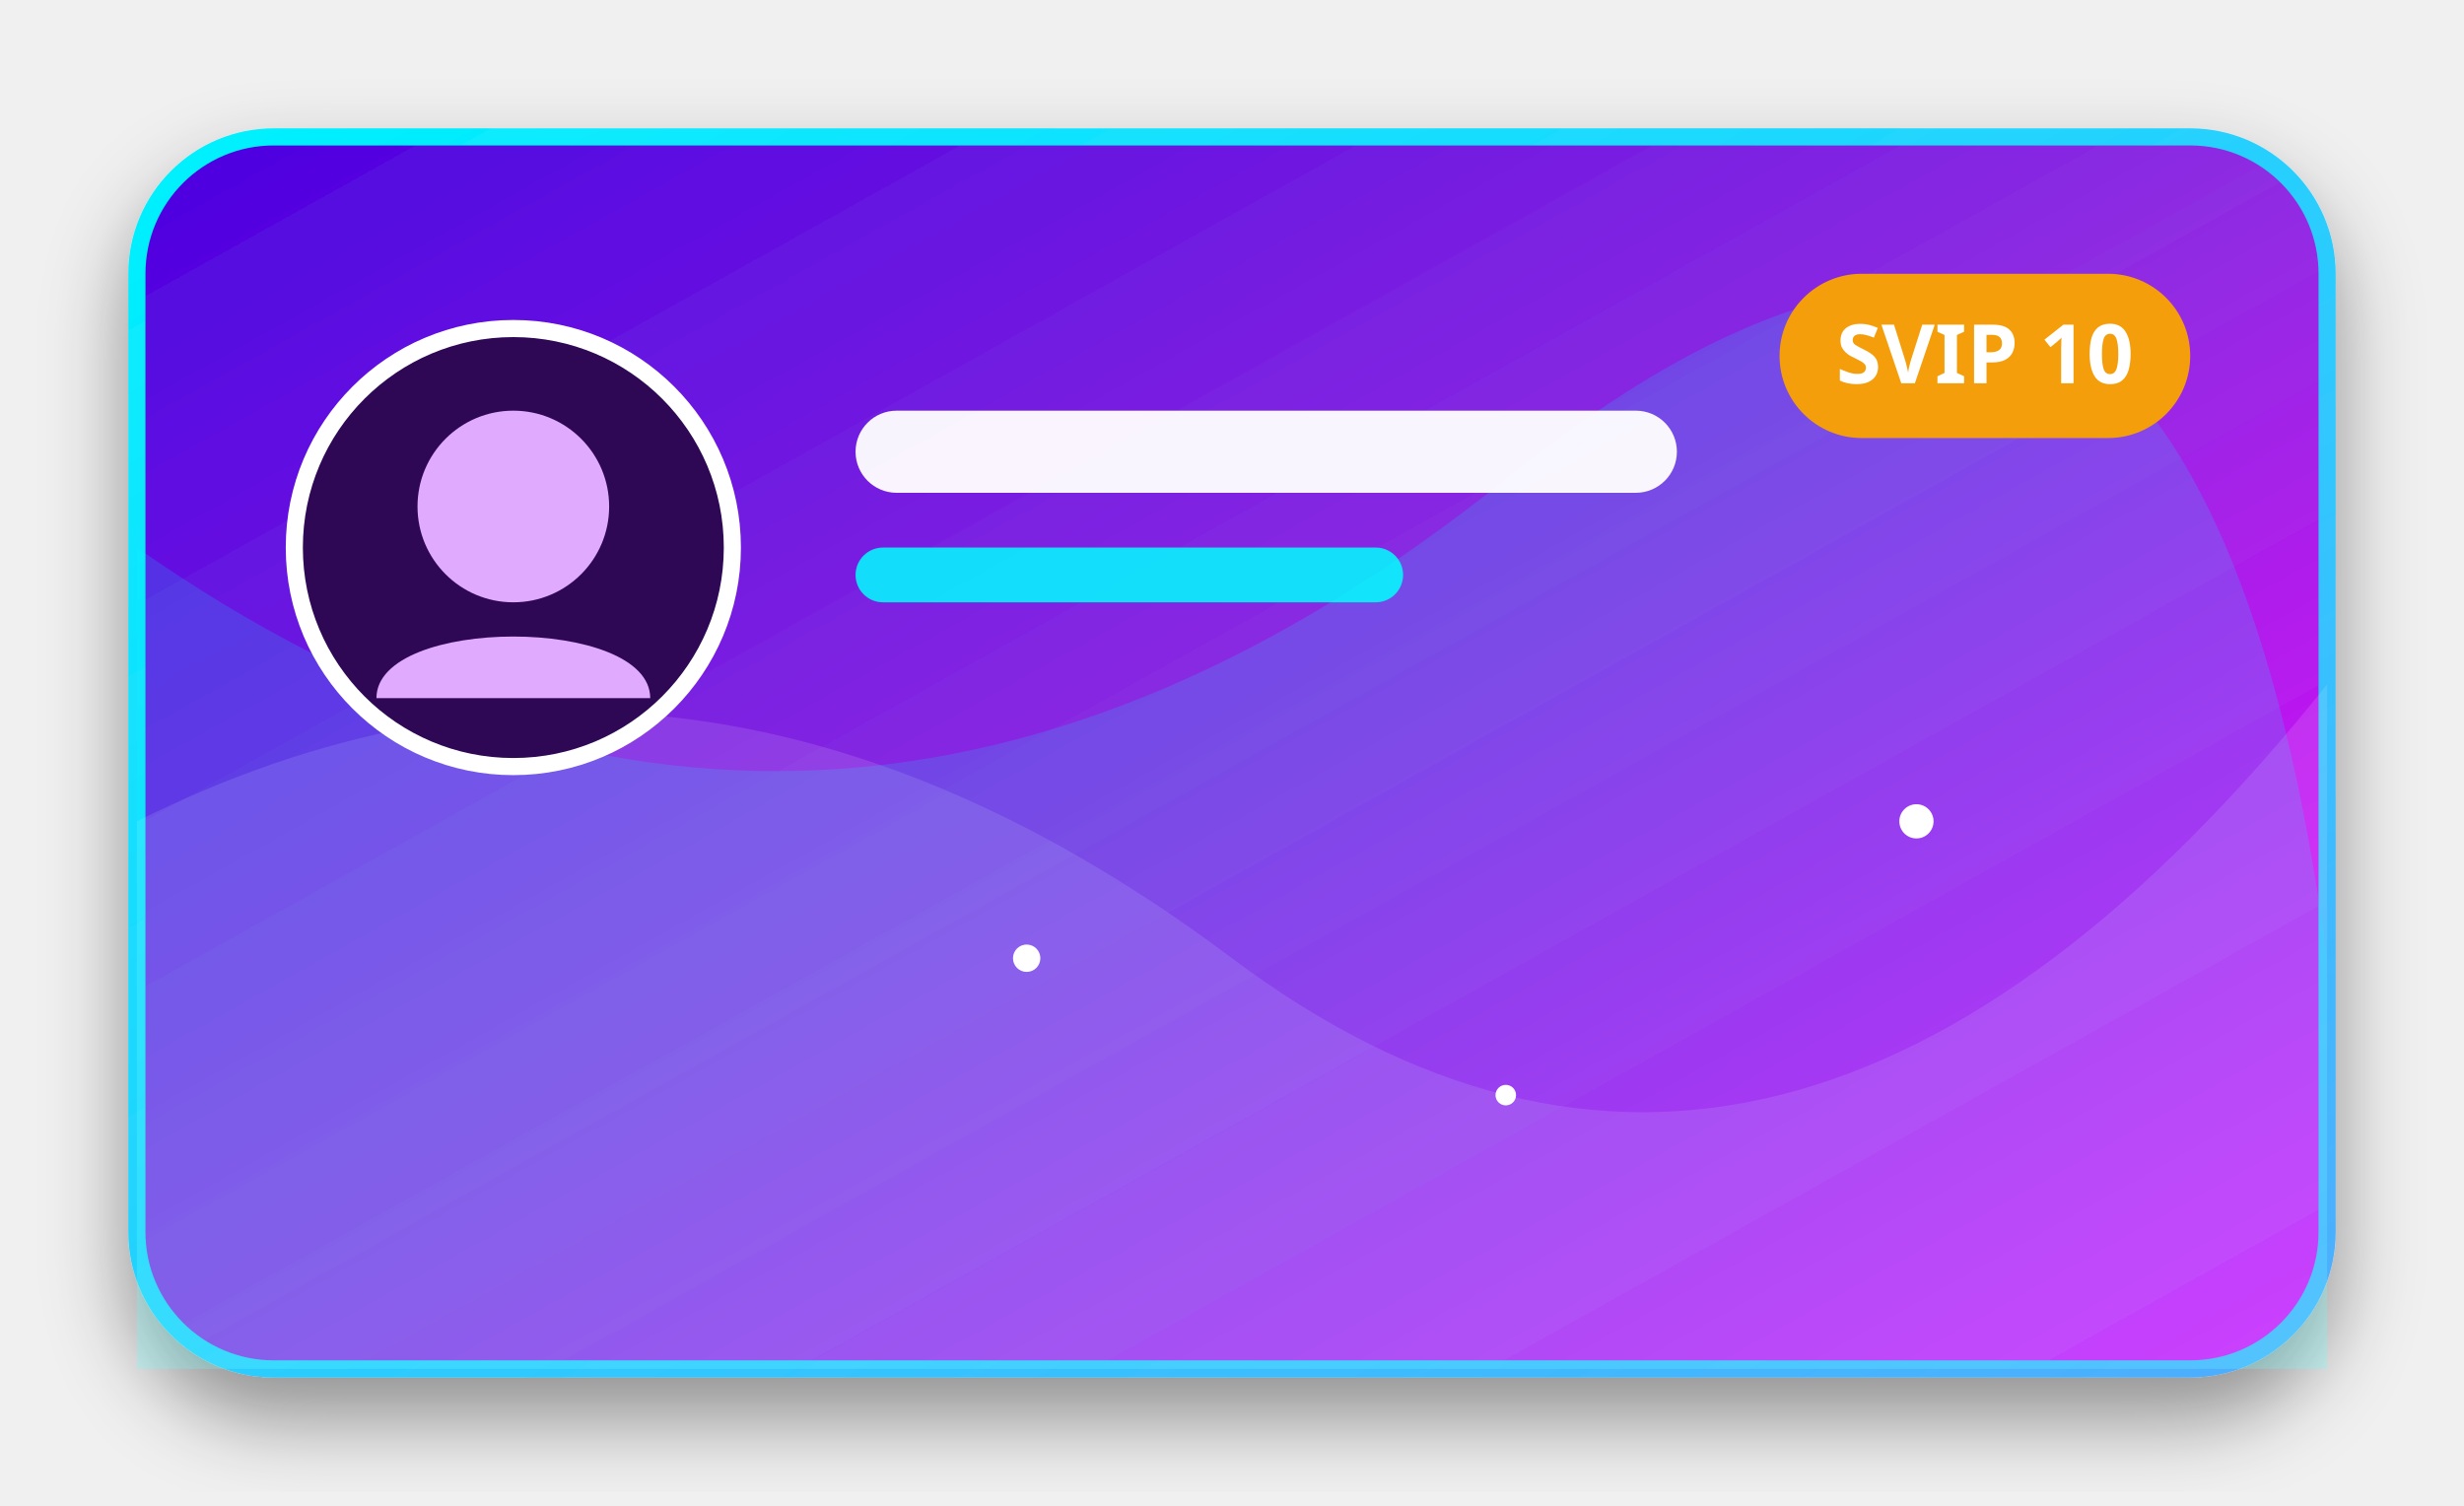
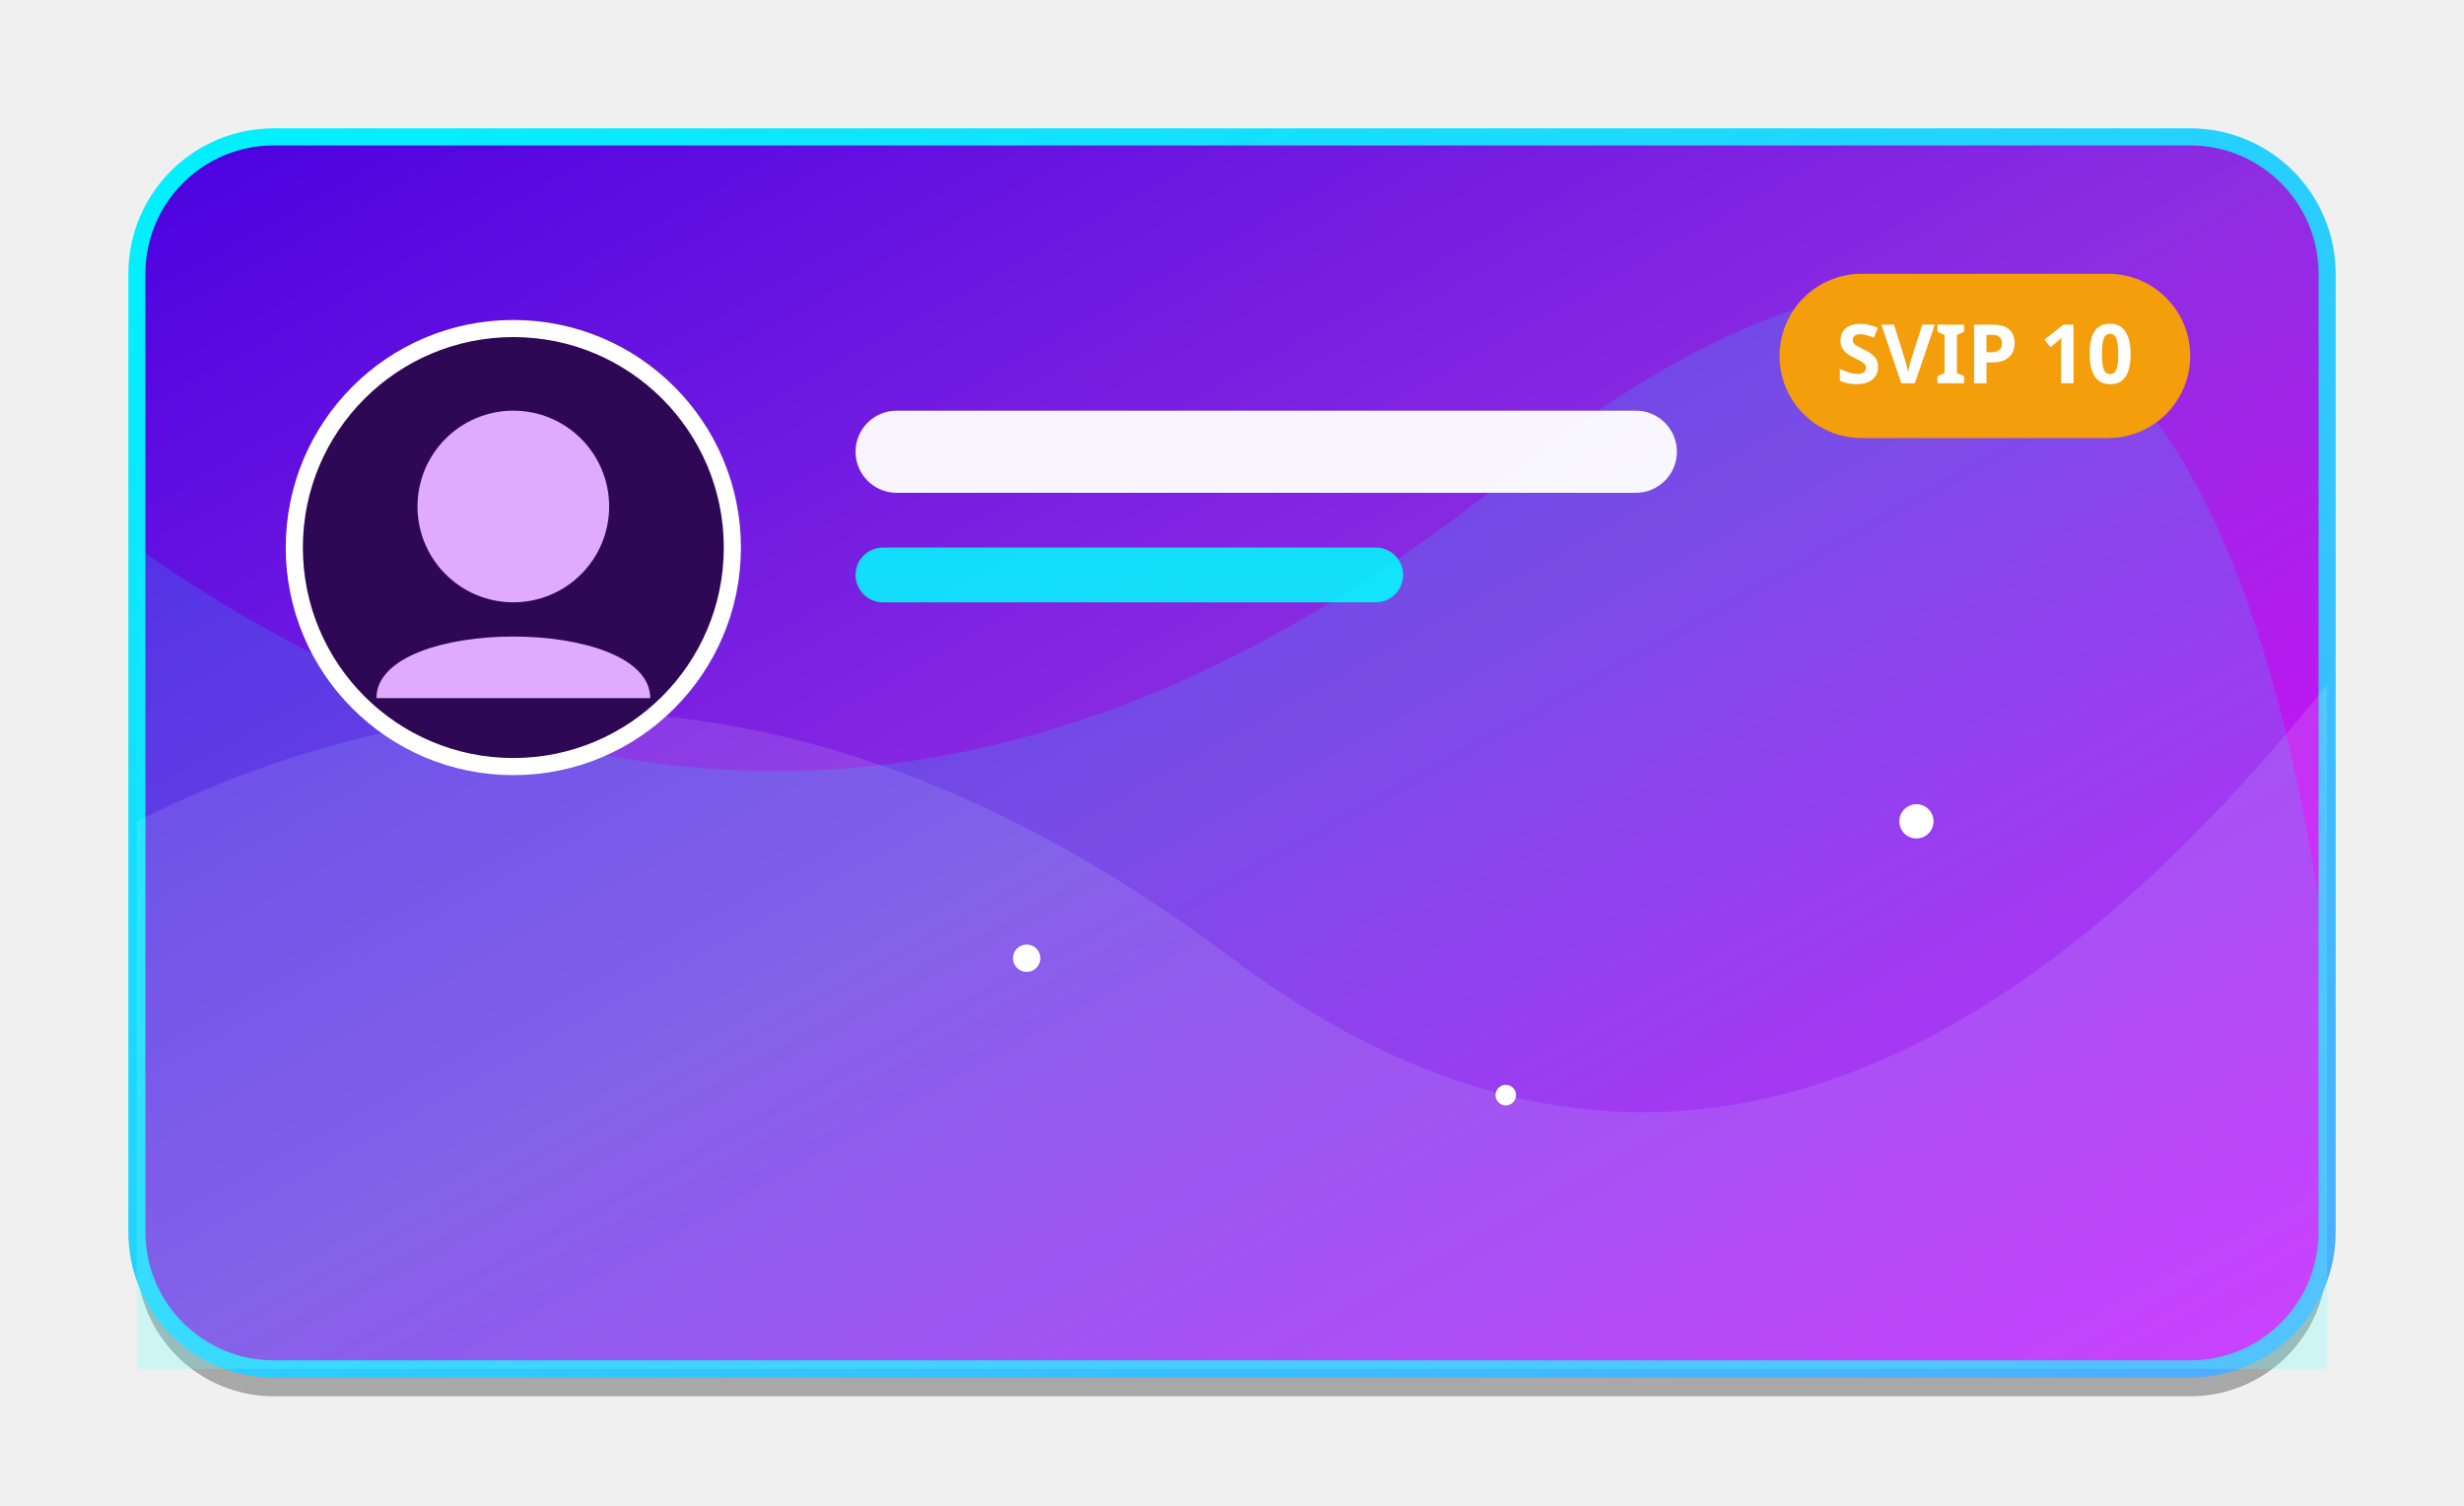
<svg xmlns="http://www.w3.org/2000/svg" viewBox="0 0 360 220" width="360" height="220">
  <defs>
    <linearGradient id="cardGrad" x1="0%" y1="0%" x2="100%" y2="100%">
      <stop offset="0%" stop-color="#4A00E0" />
      <stop offset="50%" stop-color="#8E2DE2" />
      <stop offset="100%" stop-color="#F000FF" />
    </linearGradient>
    <linearGradient id="cardBorder" x1="0%" y1="0%" x2="100%" y2="100%">
      <stop offset="0%" stop-color="#00F2FE" />
      <stop offset="100%" stop-color="#4FACFE" />
    </linearGradient>
-     <filter id="cardShadow" x="-10%" y="-10%" width="120%" height="120%">
-       <feDropShadow dx="0" dy="6" stdDeviation="6" flood-color="#000000" flood-opacity="0.4" />
-     </filter>
  </defs>
-   <rect x="20" y="20" width="320" height="180" rx="20" fill="url(#cardGrad)" stroke="url(#cardBorder)" stroke-width="2.5" filter="url(#cardShadow)" />
+   <rect x="20" y="24" width="320" height="180" rx="20" fill="#000000" opacity="0.3" />
+   <rect x="20" y="20" width="320" height="180" rx="20" fill="url(#cardGrad)" stroke="url(#cardBorder)" stroke-width="2.5" />
  <path d="M 20 120 Q 100 80 180 140 T 340 100 L 340 200 L 20 200 Z" fill="#FFFFFF" opacity="0.12" />
  <path d="M 20 80 Q 120 150 220 70 T 340 140 L 340 200 L 20 200 Z" fill="#00FFFF" opacity="0.15" />
  <circle cx="75" cy="80" r="32" fill="#2E0854" stroke="#FFF" stroke-width="2.5" />
  <circle cx="75" cy="74" r="14" fill="#E0AAFF" />
  <path d="M 55 102 C 55 90 95 90 95 102 Z" fill="#E0AAFF" />
  <rect x="125" y="60" width="120" height="12" rx="6" fill="#FFFFFF" opacity="0.95" />
  <rect x="125" y="80" width="80" height="8" rx="4" fill="#00FFFF" opacity="0.85" />
  <rect x="260" y="40" width="60" height="24" rx="12" fill="#F59E0B" />
  <text x="290" y="56" font-family="'Outfit', sans-serif" font-size="12" font-weight="900" fill="#FFF" text-anchor="middle">SVIP 10</text>
  <circle cx="150" cy="140" r="2" fill="#FFF" />
  <circle cx="280" cy="120" r="2.5" fill="#FFF" />
  <circle cx="220" cy="160" r="1.5" fill="#FFF" />
</svg>
